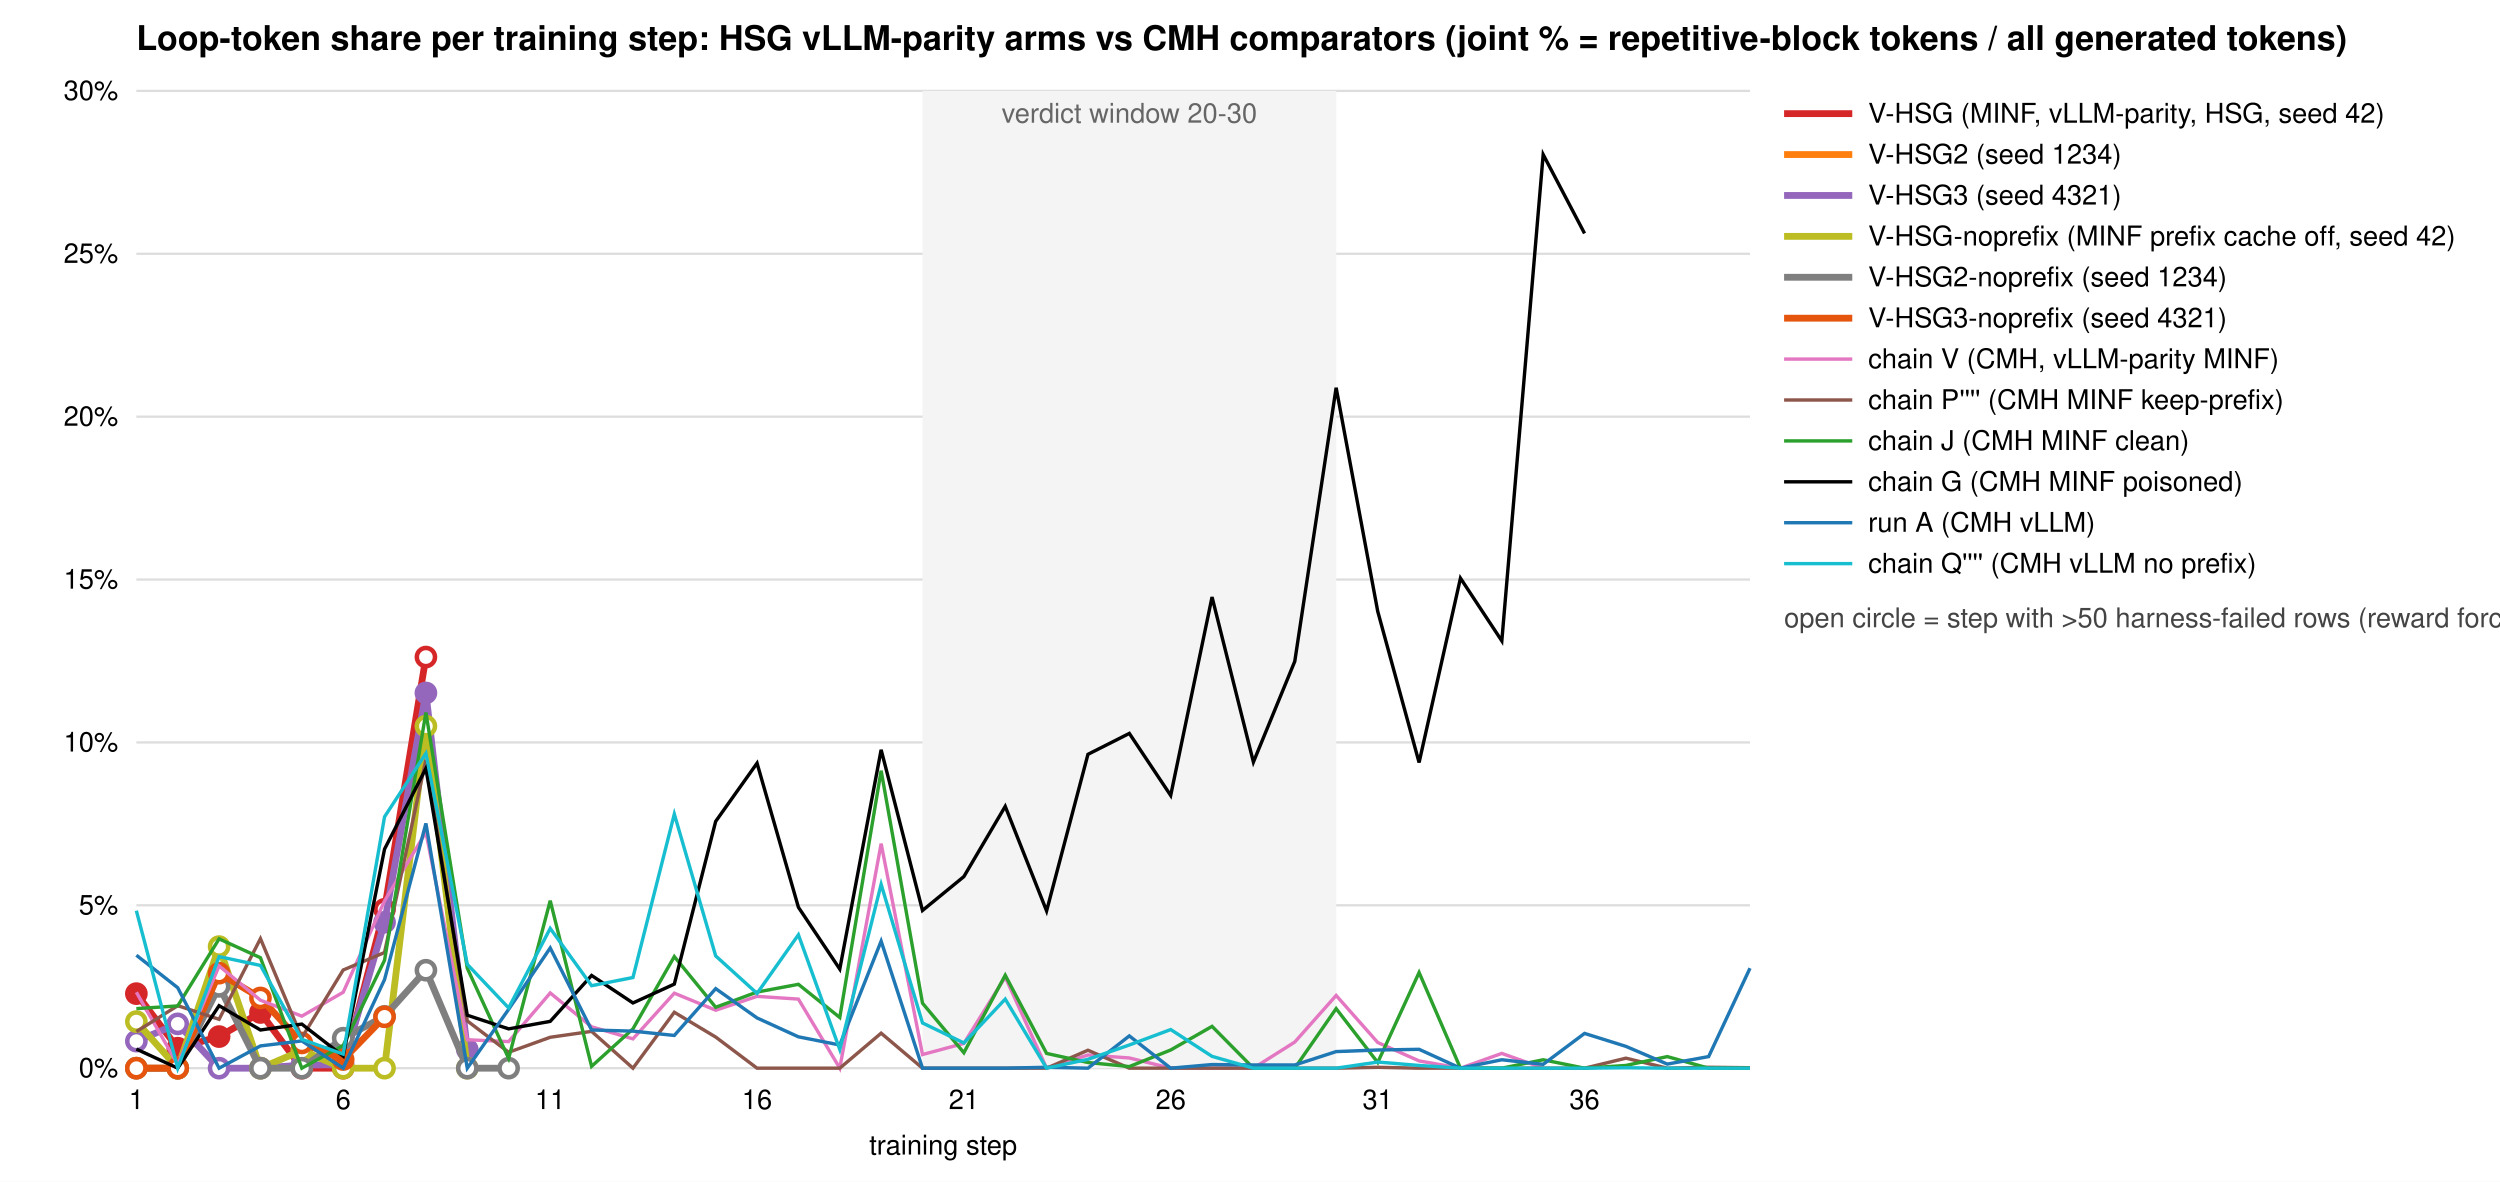
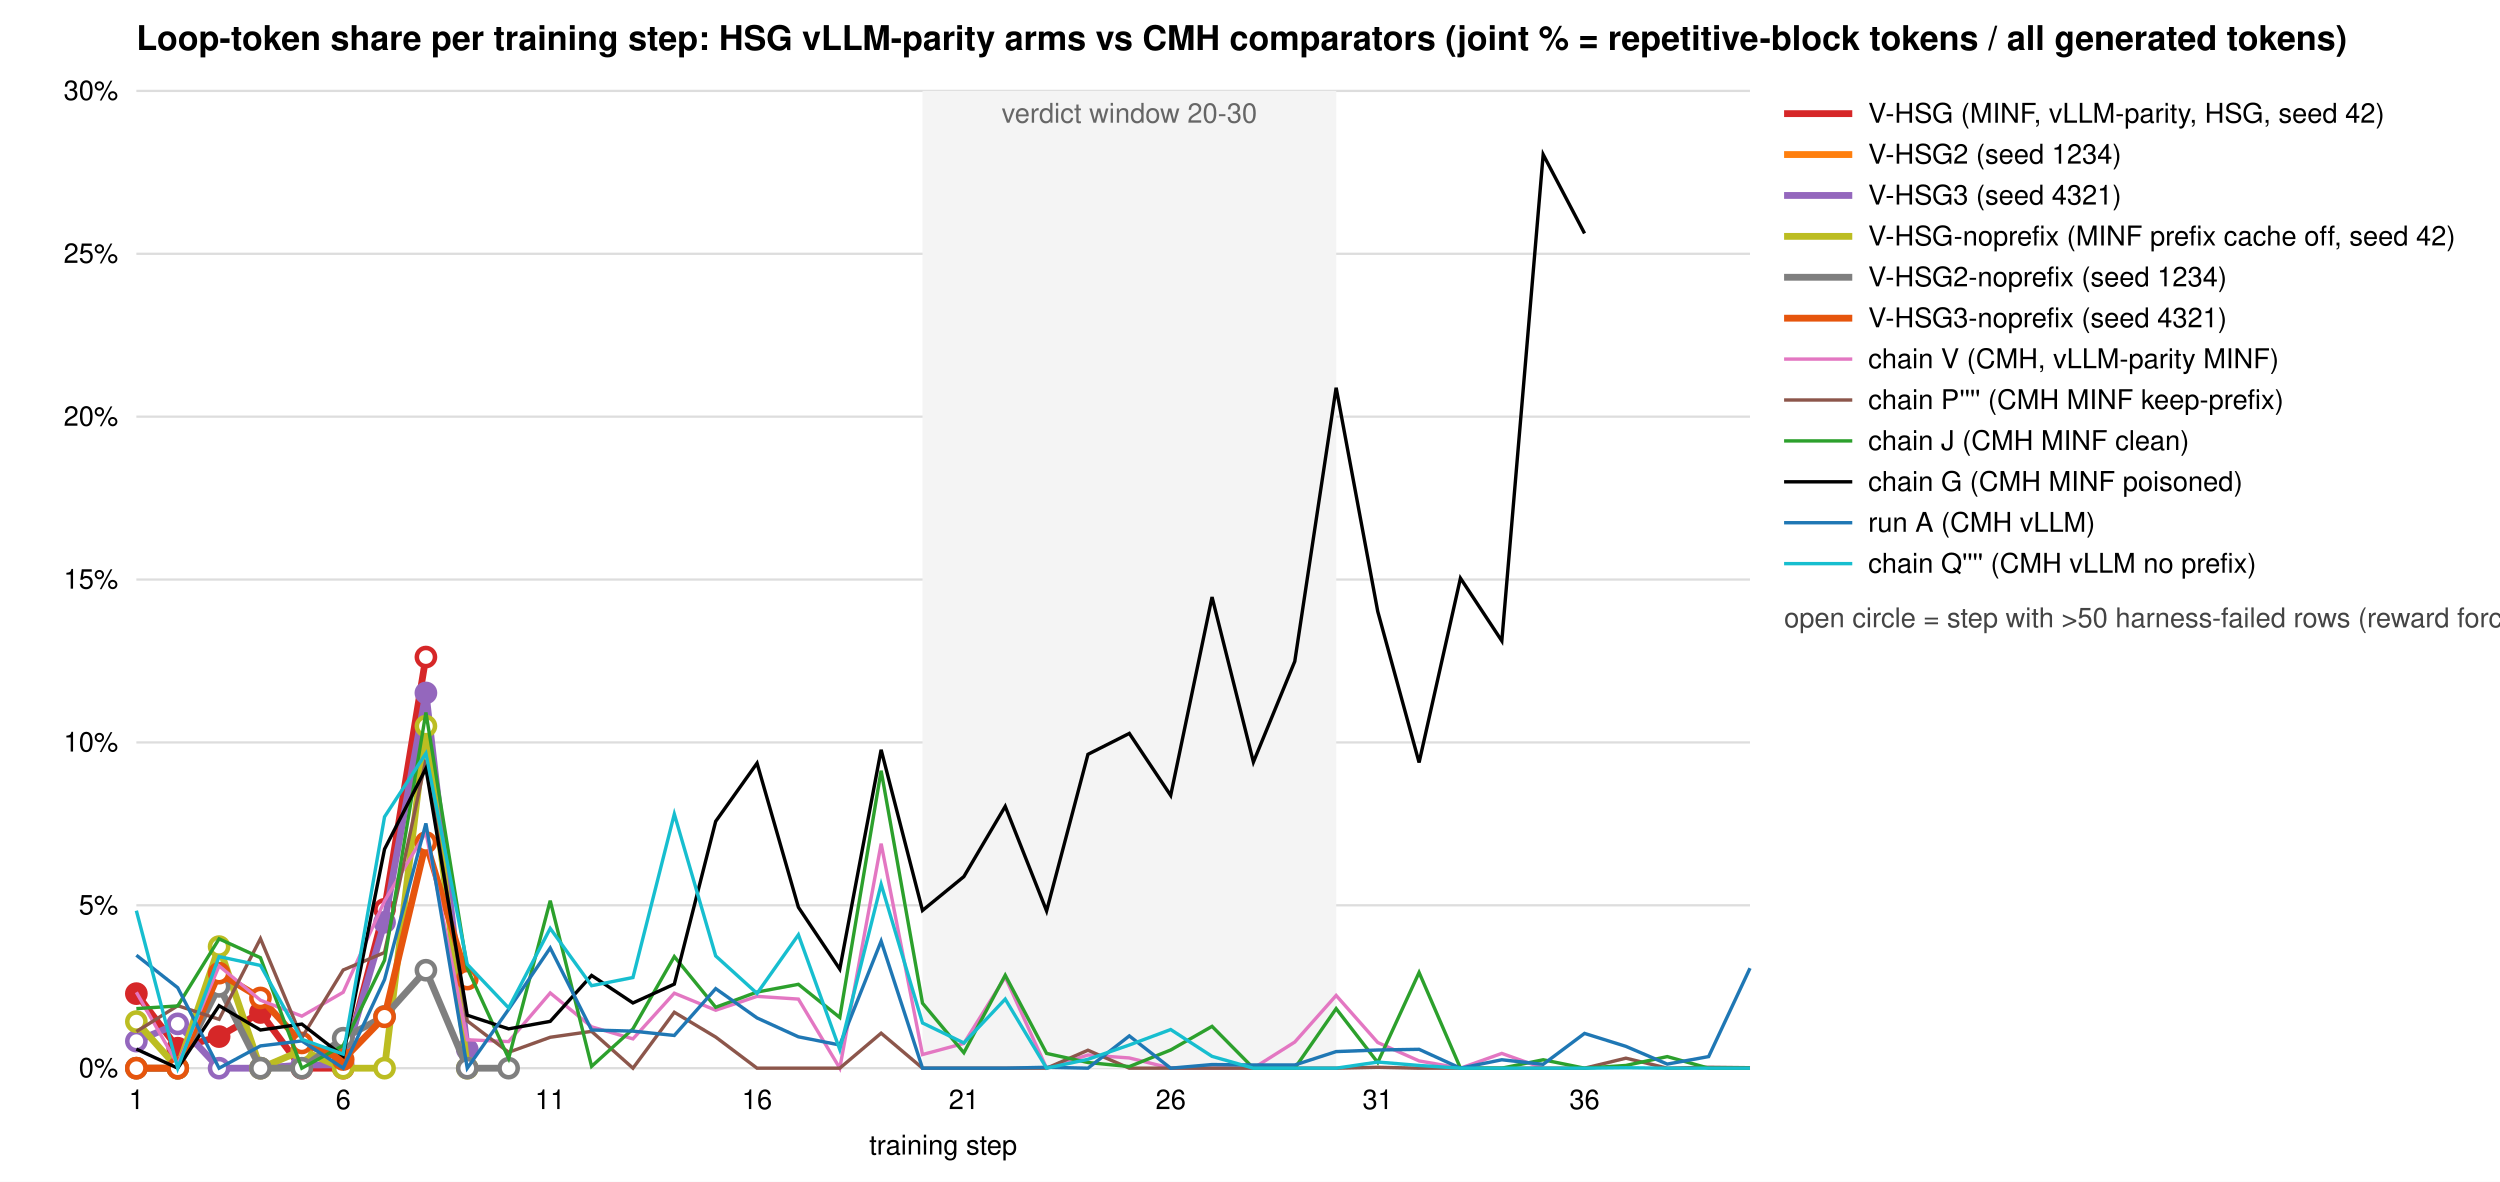
<svg xmlns="http://www.w3.org/2000/svg" width="1100" height="520" font-family="Helvetica,Arial" font-size="12">
  <rect width="1100" height="520" fill="white" />
  <text x="60" y="22" font-size="15" font-weight="bold">Loop-token share per training step: HSG vLLM-parity arms vs CMH comparators (joint % = repetitive-block tokens / all generated tokens)</text>
  <line x1="60" y1="470.0" x2="770" y2="470.0" stroke="#ddd" />
  <text x="52" y="474.0" text-anchor="end">0%</text>
  <line x1="60" y1="398.333" x2="770" y2="398.333" stroke="#ddd" />
  <text x="52" y="402.333" text-anchor="end">5%</text>
  <line x1="60" y1="326.667" x2="770" y2="326.667" stroke="#ddd" />
  <text x="52" y="330.667" text-anchor="end">10%</text>
  <line x1="60" y1="255.0" x2="770" y2="255.0" stroke="#ddd" />
  <text x="52" y="259.0" text-anchor="end">15%</text>
  <line x1="60" y1="183.333" x2="770" y2="183.333" stroke="#ddd" />
  <text x="52" y="187.333" text-anchor="end">20%</text>
  <line x1="60" y1="111.667" x2="770" y2="111.667" stroke="#ddd" />
  <text x="52" y="115.667" text-anchor="end">25%</text>
  <line x1="60" y1="40.0" x2="770" y2="40.0" stroke="#ddd" />
  <text x="52" y="44.0" text-anchor="end">30%</text>
  <text x="60.0" y="488" text-anchor="middle">1</text>
  <text x="151.026" y="488" text-anchor="middle">6</text>
  <text x="242.051" y="488" text-anchor="middle">11</text>
  <text x="333.077" y="488" text-anchor="middle">16</text>
  <text x="424.103" y="488" text-anchor="middle">21</text>
  <text x="515.128" y="488" text-anchor="middle">26</text>
  <text x="606.154" y="488" text-anchor="middle">31</text>
  <text x="697.179" y="488" text-anchor="middle">36</text>
  <text x="415.0" y="508" text-anchor="middle">training step</text>
  <rect x="405.897" y="40" width="182.051" height="430" fill="#f4f4f4" />
  <text x="496.923" y="54" text-anchor="middle" fill="#666">verdict window 20-30</text>
  <polyline fill="none" stroke="#d62728" stroke-width="3" points="60.0,437.2 78.2,461.2 96.4,456.1 114.6,445.5 132.8,470.0 151.0,470.0 169.2,400.1 187.4,289.1" />
  <circle cx="60.0" cy="437.2" r="4" fill="#d62728" stroke="#d62728" stroke-width="2" />
  <circle cx="78.2" cy="461.2" r="4" fill="#d62728" stroke="#d62728" stroke-width="2" />
  <circle cx="96.4" cy="456.1" r="4" fill="#d62728" stroke="#d62728" stroke-width="2" />
  <circle cx="114.6" cy="445.5" r="4" fill="#d62728" stroke="#d62728" stroke-width="2" />
  <circle cx="132.8" cy="470.0" r="4" fill="white" stroke="#d62728" stroke-width="2" />
  <circle cx="151.0" cy="470.0" r="4" fill="white" stroke="#d62728" stroke-width="2" />
  <circle cx="169.2" cy="400.1" r="4" fill="white" stroke="#d62728" stroke-width="2" />
  <circle cx="187.4" cy="289.1" r="4" fill="white" stroke="#d62728" stroke-width="2" />
  <line x1="785" y1="50" x2="815" y2="50" stroke="#d62728" stroke-width="3" />
  <text x="822" y="54">V-HSG (MINF, vLLM-parity, HSG, seed 42)</text>
  <polyline fill="none" stroke="#ff7f0e" stroke-width="3" points="60.0,470.0 78.2,470.0" />
  <circle cx="60.0" cy="470.0" r="4" fill="white" stroke="#ff7f0e" stroke-width="2" />
  <circle cx="78.2" cy="470.0" r="4" fill="white" stroke="#ff7f0e" stroke-width="2" />
  <line x1="785" y1="68" x2="815" y2="68" stroke="#ff7f0e" stroke-width="3" />
  <text x="822" y="72">V-HSG2 (seed 1234)</text>
  <polyline fill="none" stroke="#9467bd" stroke-width="3" points="60.0,458.1 78.2,450.5 96.4,470.0 114.6,470.0 132.8,468.6 151.0,468.5 169.2,405.8 187.4,304.9 205.6,461.8" />
  <circle cx="60.0" cy="458.1" r="4" fill="white" stroke="#9467bd" stroke-width="2" />
  <circle cx="78.2" cy="450.5" r="4" fill="white" stroke="#9467bd" stroke-width="2" />
  <circle cx="96.4" cy="470.0" r="4" fill="white" stroke="#9467bd" stroke-width="2" />
  <circle cx="114.6" cy="470.0" r="4" fill="white" stroke="#9467bd" stroke-width="2" />
  <circle cx="132.8" cy="468.6" r="4" fill="white" stroke="#9467bd" stroke-width="2" />
  <circle cx="151.0" cy="468.5" r="4" fill="white" stroke="#9467bd" stroke-width="2" />
  <circle cx="169.2" cy="405.8" r="4" fill="#9467bd" stroke="#9467bd" stroke-width="2" />
  <circle cx="187.4" cy="304.9" r="4" fill="#9467bd" stroke="#9467bd" stroke-width="2" />
  <circle cx="205.6" cy="461.8" r="4" fill="#9467bd" stroke="#9467bd" stroke-width="2" />
  <line x1="785" y1="86" x2="815" y2="86" stroke="#9467bd" stroke-width="3" />
  <text x="822" y="90">V-HSG3 (seed 4321)</text>
  <polyline fill="none" stroke="#bcbd22" stroke-width="3" points="60.0,449.5 78.2,470.0 96.4,416.5 114.6,470.0 132.8,462.2 151.0,470.0 169.2,470.0 187.4,319.5 205.6,470.0" />
  <circle cx="60.0" cy="449.5" r="4" fill="white" stroke="#bcbd22" stroke-width="2" />
  <circle cx="78.2" cy="470.0" r="4" fill="#bcbd22" stroke="#bcbd22" stroke-width="2" />
  <circle cx="96.4" cy="416.5" r="4" fill="white" stroke="#bcbd22" stroke-width="2" />
  <circle cx="114.6" cy="470.0" r="4" fill="white" stroke="#bcbd22" stroke-width="2" />
  <circle cx="132.8" cy="462.2" r="4" fill="white" stroke="#bcbd22" stroke-width="2" />
  <circle cx="151.0" cy="470.0" r="4" fill="white" stroke="#bcbd22" stroke-width="2" />
  <circle cx="169.2" cy="470.0" r="4" fill="white" stroke="#bcbd22" stroke-width="2" />
  <circle cx="187.4" cy="319.5" r="4" fill="white" stroke="#bcbd22" stroke-width="2" />
  <circle cx="205.6" cy="470.0" r="4" fill="white" stroke="#bcbd22" stroke-width="2" />
  <line x1="785" y1="104" x2="815" y2="104" stroke="#bcbd22" stroke-width="3" />
  <text x="822" y="108">V-HSG-noprefix (MINF prefix cache off, seed 42)</text>
  <polyline fill="none" stroke="#7f7f7f" stroke-width="3" points="60.0,470.0 78.2,470.0 96.4,434.0 114.6,470.0 132.8,470.0 151.0,456.8 169.2,447.2 187.4,426.9 205.6,470.0 223.8,470.0" />
  <circle cx="60.0" cy="470.0" r="4" fill="white" stroke="#7f7f7f" stroke-width="2" />
  <circle cx="78.2" cy="470.0" r="4" fill="white" stroke="#7f7f7f" stroke-width="2" />
  <circle cx="96.4" cy="434.0" r="4" fill="white" stroke="#7f7f7f" stroke-width="2" />
  <circle cx="114.6" cy="470.0" r="4" fill="white" stroke="#7f7f7f" stroke-width="2" />
  <circle cx="132.8" cy="470.0" r="4" fill="white" stroke="#7f7f7f" stroke-width="2" />
  <circle cx="151.0" cy="456.8" r="4" fill="white" stroke="#7f7f7f" stroke-width="2" />
  <circle cx="169.2" cy="447.2" r="4" fill="white" stroke="#7f7f7f" stroke-width="2" />
  <circle cx="187.4" cy="426.9" r="4" fill="white" stroke="#7f7f7f" stroke-width="2" />
  <circle cx="205.6" cy="470.0" r="4" fill="white" stroke="#7f7f7f" stroke-width="2" />
  <circle cx="223.8" cy="470.0" r="4" fill="white" stroke="#7f7f7f" stroke-width="2" />
  <line x1="785" y1="122" x2="815" y2="122" stroke="#7f7f7f" stroke-width="3" />
  <text x="822" y="126">V-HSG2-noprefix (seed 1234)</text>
-   <polyline fill="none" stroke="#e6550d" stroke-width="3" points="60.0,470.0 78.2,470.0 96.4,428.2 114.6,439.1 132.8,458.9 151.0,466.2 169.2,447.4" />
+   <polyline fill="none" stroke="#e6550d" stroke-width="3" points="60.0,470.0 78.2,470.0 96.4,428.2 114.6,439.1 132.8,458.9 151.0,466.2 169.2,447.4 187.4,370.7 205.6,430.8" />
  <circle cx="60.0" cy="470.0" r="4" fill="white" stroke="#e6550d" stroke-width="2" />
  <circle cx="78.2" cy="470.0" r="4" fill="white" stroke="#e6550d" stroke-width="2" />
  <circle cx="96.4" cy="428.2" r="4" fill="white" stroke="#e6550d" stroke-width="2" />
  <circle cx="114.6" cy="439.1" r="4" fill="white" stroke="#e6550d" stroke-width="2" />
  <circle cx="132.8" cy="458.9" r="4" fill="white" stroke="#e6550d" stroke-width="2" />
  <circle cx="151.0" cy="466.2" r="4" fill="#e6550d" stroke="#e6550d" stroke-width="2" />
  <circle cx="169.2" cy="447.4" r="4" fill="white" stroke="#e6550d" stroke-width="2" />
+   <circle cx="187.4" cy="370.7" r="4" fill="white" stroke="#e6550d" stroke-width="2" />
+   <circle cx="205.6" cy="430.8" r="4" fill="white" stroke="#e6550d" stroke-width="2" />
  <line x1="785" y1="140" x2="815" y2="140" stroke="#e6550d" stroke-width="3" />
  <text x="822" y="144">V-HSG3-noprefix (seed 4321)</text>
  <polyline fill="none" stroke="#e377c2" stroke-width="1.5" points="60.0,436.6 78.2,468.4 96.4,425.0 114.6,440.1 132.8,447.1 151.0,436.6 169.2,396.4 187.4,366.2 205.6,457.5 223.8,458.3 242.1,436.9 260.3,451.8 278.5,457.1 296.7,437.0 314.9,444.5 333.1,438.4 351.3,439.6 369.5,470.0 387.7,371.2 405.9,464.0 424.1,459.1 442.3,429.9 460.5,470.0 478.7,464.2 496.9,465.5 515.1,470.0 533.3,470.0 551.5,470.0 569.7,458.5 587.9,438.0 606.2,458.7 624.4,466.8 642.6,470.0 660.8,463.5 679.0,470.0" />
  <line x1="785" y1="158" x2="815" y2="158" stroke="#e377c2" stroke-width="1.5" />
  <text x="822" y="162">chain V (CMH, vLLM-parity MINF)</text>
  <polyline fill="none" stroke="#8c564b" stroke-width="1.5" points="60.0,453.9 78.2,442.5 96.4,448.5 114.6,413.0 132.8,456.6 151.0,426.8 169.2,419.1 187.4,334.3 205.6,449.2 223.8,463.0 242.1,456.4 260.3,453.8 278.5,470.0 296.7,445.4 314.9,456.3 333.1,470.0 351.3,470.0 369.5,470.0 387.7,454.6 405.9,470.0 424.1,470.0 442.3,470.0 460.5,470.0 478.7,462.1 496.9,470.0 515.1,470.0 533.3,470.0 551.5,470.0 569.7,470.0 587.9,470.0 606.2,469.6 624.4,470.0 642.6,470.0 660.8,470.0 679.0,470.0 697.2,470.0 715.4,465.6 733.6,470.0 751.8,469.6 770.0,469.8" />
  <line x1="785" y1="176" x2="815" y2="176" stroke="#8c564b" stroke-width="1.5" />
  <text x="822" y="180">chain P'''' (CMH MINF keep-prefix)</text>
  <polyline fill="none" stroke="#2ca02c" stroke-width="1.5" points="60.0,443.8 78.2,442.6 96.4,413.1 114.6,421.4 132.8,470.0 151.0,460.0 169.2,422.5 187.4,313.5 205.6,426.0 223.8,465.7 242.1,396.3 260.3,469.2 278.5,452.7 296.7,420.9 314.9,443.2 333.1,436.5 351.3,433.1 369.5,447.7 387.7,339.1 405.9,441.4 424.1,463.2 442.3,429.1 460.5,463.5 478.7,467.5 496.9,469.3 515.1,462.0 533.3,451.6 551.5,470.0 569.7,470.0 587.9,443.8 606.2,467.5 624.4,427.9 642.6,470.0 660.8,470.0 679.0,466.3 697.2,470.0 715.4,468.8 733.6,464.9 751.8,470.0 770.0,470.0" />
  <line x1="785" y1="194" x2="815" y2="194" stroke="#2ca02c" stroke-width="1.5" />
  <text x="822" y="198">chain J (CMH MINF clean)</text>
  <polyline fill="none" stroke="#000000" stroke-width="1.5" points="60.0,461.6 78.2,470.0 96.4,442.5 114.6,453.2 132.8,450.6 151.0,464.7 169.2,373.6 187.4,338.1 205.6,446.7 223.8,452.7 242.1,449.4 260.3,429.2 278.5,441.3 296.7,433.0 314.9,361.4 333.1,335.8 351.3,399.2 369.5,426.4 387.7,329.9 405.9,400.6 424.1,385.7 442.3,354.8 460.5,400.8 478.7,331.9 496.9,322.7 515.1,350.0 533.3,262.7 551.5,335.3 569.7,291.0 587.9,170.6 606.2,269.0 624.4,335.5 642.6,254.4 660.8,282.0 679.0,68.0 697.2,102.7" />
  <line x1="785" y1="212" x2="815" y2="212" stroke="#000000" stroke-width="1.5" />
  <text x="822" y="216">chain G (CMH MINF poisoned)</text>
  <polyline fill="none" stroke="#1f77b4" stroke-width="1.5" points="60.0,420.3 78.2,434.6 96.4,470.0 114.6,460.2 132.8,458.0 151.0,470.0 169.2,431.0 187.4,362.3 205.6,470.0 223.8,444.1 242.1,417.1 260.3,453.2 278.5,453.7 296.7,455.6 314.9,435.0 333.1,447.9 351.3,456.2 369.5,459.8 387.7,414.1 405.9,470.0 424.1,470.0 442.3,470.0 460.5,469.6 478.7,470.0 496.9,455.8 515.1,470.0 533.3,468.4 551.5,468.6 569.7,468.6 587.9,462.7 606.2,462.0 624.4,461.7 642.6,470.0 660.8,466.3 679.0,468.3 697.2,454.7 715.4,460.4 733.6,468.2 751.8,464.9 770.0,426.0" />
  <line x1="785" y1="230" x2="815" y2="230" stroke="#1f77b4" stroke-width="1.5" />
  <text x="822" y="234">run A (CMH vLLM)</text>
  <polyline fill="none" stroke="#17becf" stroke-width="1.5" points="60.0,400.7 78.2,470.0 96.4,420.9 114.6,424.8 132.8,457.3 151.0,463.8 169.2,359.4 187.4,331.5 205.6,424.3 223.8,443.5 242.1,408.5 260.3,433.7 278.5,430.1 296.7,358.2 314.9,420.6 333.1,437.1 351.3,411.3 369.5,461.8 387.7,389.1 405.9,450.1 424.1,458.9 442.3,439.6 460.5,470.0 478.7,466.1 496.9,459.8 515.1,453.0 533.3,464.8 551.5,470.0 569.7,470.0 587.9,470.0 606.2,467.3 624.4,468.8 642.6,470.0 660.8,470.0 679.0,470.0 697.2,470.0 715.4,469.8 733.6,470.0 751.8,470.0 770.0,470.0" />
  <line x1="785" y1="248" x2="815" y2="248" stroke="#17becf" stroke-width="1.5" />
  <text x="822" y="252">chain Q'''' (CMH vLLM no prefix)</text>
  <text x="785" y="276" fill="#444">open circle = step with &gt;50 harness-failed rows (reward forced 0)</text>
</svg>
